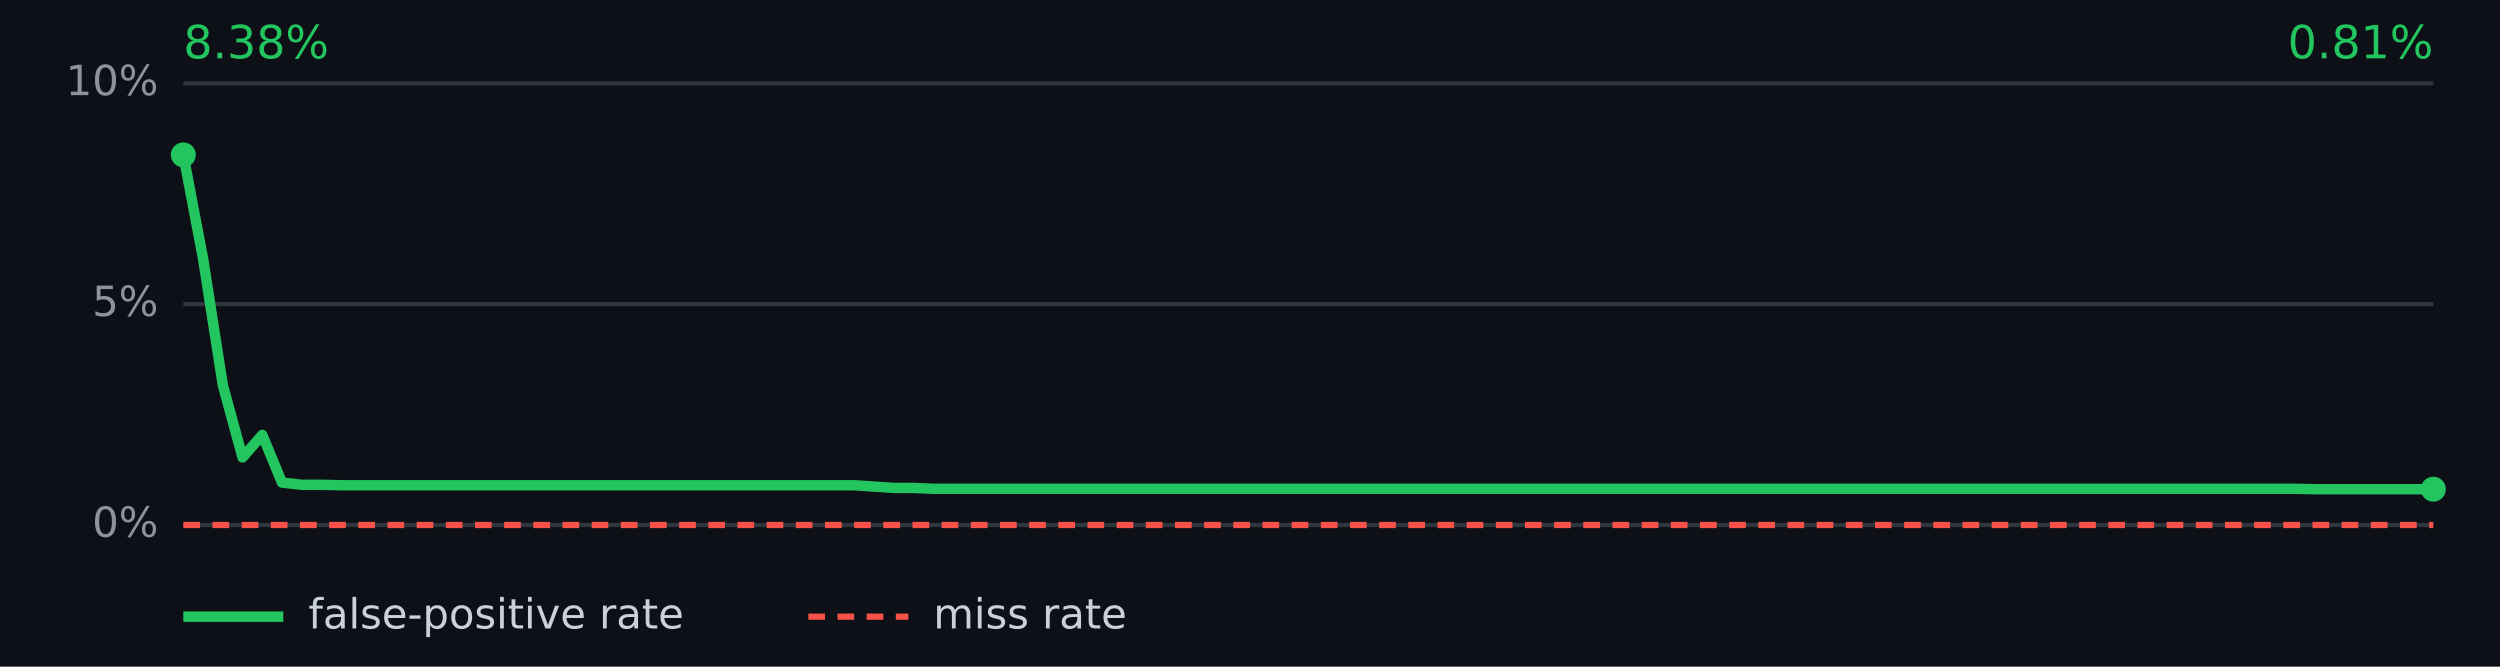
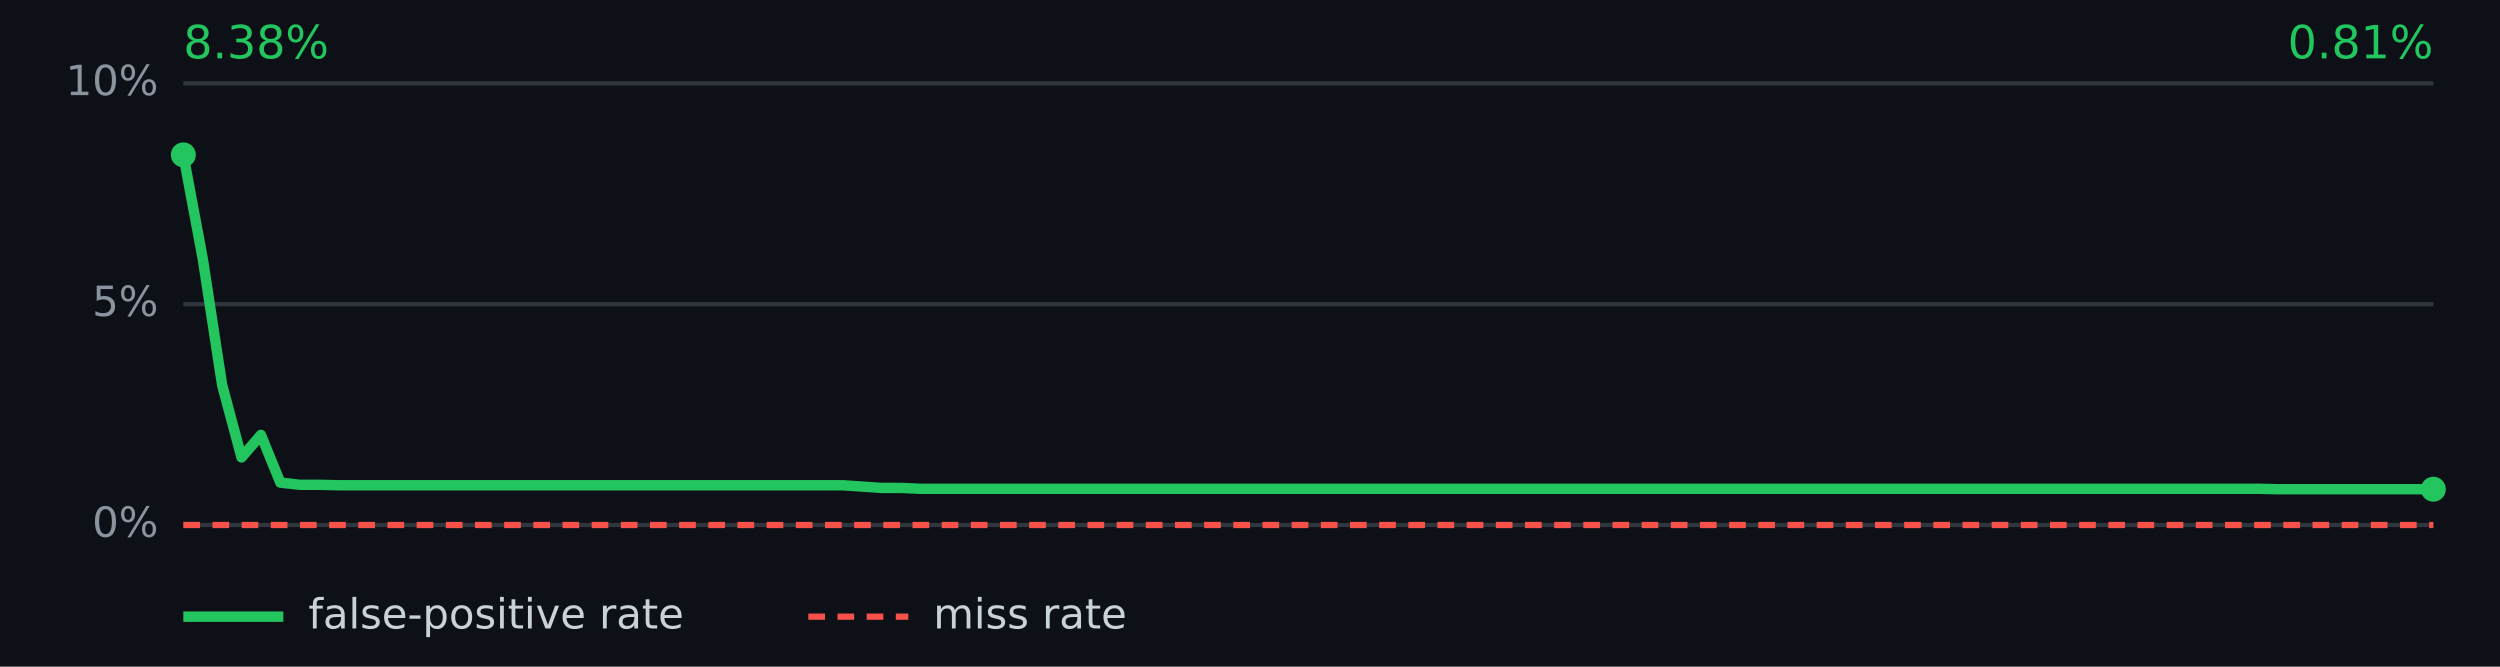
<svg xmlns="http://www.w3.org/2000/svg" width="600" height="160" role="img" aria-label="false-positive rate trend: 8.38% to 0.81%">
  <rect width="100%" height="160" fill="#0d1117" />
  <line x1="44" y1="20.00" x2="584" y2="20.00" stroke="#30363d" stroke-width="1" />
  <text x="38" y="20.00" font-family="Verdana,Geneva,DejaVu Sans,sans-serif" font-size="10" fill="#8b949e" text-anchor="end" dominant-baseline="middle">10%</text>
  <line x1="44" y1="73.00" x2="584" y2="73.00" stroke="#30363d" stroke-width="1" />
  <text x="38" y="73.00" font-family="Verdana,Geneva,DejaVu Sans,sans-serif" font-size="10" fill="#8b949e" text-anchor="end" dominant-baseline="middle">5%</text>
  <line x1="44" y1="126.00" x2="584" y2="126.00" stroke="#30363d" stroke-width="1" />
  <text x="38" y="126.00" font-family="Verdana,Geneva,DejaVu Sans,sans-serif" font-size="10" fill="#8b949e" text-anchor="end" dominant-baseline="middle">0%</text>
-   <polyline points="44.00,126.00 49.09,126.00 54.19,126.00 59.28,126.00 64.38,126.00 69.47,126.00 74.57,126.00 79.66,126.00 84.75,126.00 89.85,126.00 94.94,126.00 100.04,126.00 105.13,126.00 110.23,126.00 115.32,126.00 120.42,126.00 125.51,126.00 130.60,126.00 135.70,126.00 140.79,126.00 145.89,126.00 150.98,126.00 156.08,126.00 161.17,126.00 166.26,126.00 171.36,126.00 176.45,126.00 181.55,126.00 186.64,126.00 191.74,126.00 196.83,126.00 201.92,126.00 207.02,126.00 212.11,126.00 217.21,126.00 222.30,126.00 227.40,126.00 232.49,126.00 237.58,126.00 242.68,126.00 247.77,126.00 252.87,126.00 257.96,126.00 263.06,126.00 268.15,126.00 273.25,126.00 278.34,126.00 283.43,126.00 288.53,126.00 293.62,126.00 298.72,126.00 303.81,126.00 308.91,126.00 314.00,126.00 319.09,126.00 324.19,126.00 329.28,126.00 334.38,126.00 339.47,126.00 344.57,126.00 349.66,126.00 354.75,126.00 359.85,126.00 364.94,126.00 370.04,126.00 375.13,126.00 380.23,126.00 385.32,126.00 390.42,126.00 395.51,126.00 400.60,126.00 405.70,126.00 410.79,126.00 415.89,126.00 420.98,126.00 426.08,126.00 431.17,126.00 436.26,126.00 441.36,126.00 446.45,126.00 451.55,126.00 456.64,126.00 461.74,126.00 466.83,126.00 471.92,126.00 477.02,126.00 482.11,126.00 487.21,126.00 492.30,126.00 497.40,126.00 502.49,126.00 507.58,126.00 512.68,126.00 517.77,126.00 522.87,126.00 527.96,126.00 533.06,126.00 538.15,126.00 543.25,126.00 548.34,126.00 553.43,126.00 558.53,126.00 563.62,126.00 568.72,126.00 573.81,126.00 578.91,126.00 584.00,126.00" fill="none" stroke="#f85149" stroke-width="1.5" stroke-dasharray="4,3" />
-   <polyline points="44.00,37.17 48.74,62.08 53.47,92.40 58.21,109.78 62.95,104.38 67.68,115.82 72.42,116.35 77.16,116.35 81.89,116.46 86.63,116.46 91.37,116.46 96.11,116.46 100.84,116.46 105.58,116.46 110.32,116.46 115.05,116.46 119.79,116.46 124.53,116.46 129.26,116.46 134.00,116.46 138.74,116.46 143.47,116.46 148.21,116.46 152.95,116.46 157.68,116.46 162.42,116.46 167.16,116.46 171.89,116.46 176.63,116.46 181.37,116.46 186.11,116.46 190.84,116.46 195.58,116.46 200.32,116.46 205.05,116.46 209.79,116.78 214.53,117.10 219.26,117.10 224.00,117.31 228.74,117.31 233.47,117.31 238.21,117.31 242.95,117.31 247.68,117.31 252.42,117.31 257.16,117.31 261.89,117.31 266.63,117.31 271.37,117.31 276.11,117.31 280.84,117.31 285.58,117.31 290.32,117.31 295.05,117.31 299.79,117.31 304.53,117.31 309.26,117.31 314.00,117.31 318.74,117.31 323.47,117.31 328.21,117.31 332.95,117.31 337.68,117.31 342.42,117.31 347.16,117.31 351.89,117.31 356.63,117.31 361.37,117.31 366.11,117.31 370.84,117.31 375.58,117.31 380.32,117.31 385.05,117.31 389.79,117.31 394.53,117.31 399.26,117.31 404.00,117.31 408.74,117.31 413.47,117.31 418.21,117.31 422.95,117.31 427.68,117.31 432.42,117.31 437.16,117.31 441.89,117.31 446.63,117.31 451.37,117.31 456.11,117.31 460.84,117.31 465.58,117.31 470.32,117.31 475.05,117.31 479.79,117.31 484.53,117.31 489.26,117.31 494.00,117.31 498.74,117.31 503.47,117.31 508.21,117.31 512.95,117.31 517.68,117.31 522.42,117.31 527.16,117.31 531.89,117.31 536.63,117.31 541.37,117.31 546.11,117.31 550.84,117.31 555.58,117.41 560.32,117.41 565.05,117.41 569.79,117.41 574.53,117.41 579.26,117.41 584.00,117.41" fill="none" stroke="#22c55e" stroke-width="2.5" stroke-linejoin="round" />
+   <polyline points="44.00,126.00 49.00,126.00 54.00,126.00 59.00,126.00 64.00,126.00 69.00,126.00 74.00,126.00 79.00,126.00 84.00,126.00 89.00,126.00 94.00,126.00 99.00,126.00 104.00,126.00 109.00,126.00 114.00,126.00 119.00,126.00 124.00,126.00 129.00,126.00 134.00,126.00 139.00,126.00 144.00,126.00 149.00,126.00 154.00,126.00 159.00,126.00 164.00,126.00 169.00,126.00 174.00,126.00 179.00,126.00 184.00,126.00 189.00,126.00 194.00,126.00 199.00,126.00 204.00,126.00 209.00,126.00 214.00,126.00 219.00,126.00 224.00,126.00 229.00,126.00 234.00,126.00 239.00,126.00 244.00,126.00 249.00,126.00 254.00,126.00 259.00,126.00 264.00,126.00 269.00,126.00 274.00,126.00 279.00,126.00 284.00,126.00 289.00,126.00 294.00,126.00 299.00,126.00 304.00,126.00 309.00,126.00 314.00,126.00 319.00,126.00 324.00,126.00 329.00,126.00 334.00,126.00 339.00,126.00 344.00,126.00 349.00,126.00 354.00,126.00 359.00,126.00 364.00,126.00 369.00,126.00 374.00,126.00 379.00,126.00 384.00,126.00 389.00,126.00 394.00,126.00 399.00,126.00 404.00,126.00 409.00,126.00 414.00,126.00 419.00,126.00 424.00,126.00 429.00,126.00 434.00,126.00 439.00,126.00 444.00,126.00 449.00,126.00 454.00,126.00 459.00,126.00 464.00,126.00 469.00,126.00 474.00,126.00 479.00,126.00 484.00,126.00 489.00,126.00 494.00,126.00 499.00,126.00 504.00,126.00 509.00,126.00 514.00,126.00 519.00,126.00 524.00,126.00 529.00,126.00 534.00,126.00 539.00,126.00 544.00,126.00 549.00,126.00 554.00,126.00 559.00,126.00 564.00,126.00 569.00,126.00 574.00,126.00 579.00,126.00 584.00,126.00" fill="none" stroke="#f85149" stroke-width="1.5" stroke-dasharray="4,3" />
+   <polyline points="44.00,37.17 48.66,62.08 53.31,92.40 57.97,109.78 62.62,104.38 67.28,115.82 71.93,116.35 76.59,116.35 81.24,116.46 85.90,116.46 90.55,116.46 95.21,116.46 99.86,116.46 104.52,116.46 109.17,116.46 113.83,116.46 118.48,116.46 123.14,116.46 127.79,116.46 132.45,116.46 137.10,116.46 141.76,116.46 146.41,116.46 151.07,116.46 155.72,116.46 160.38,116.46 165.03,116.46 169.69,116.46 174.34,116.46 179.00,116.46 183.66,116.46 188.31,116.46 192.97,116.46 197.62,116.46 202.28,116.46 206.93,116.78 211.59,117.10 216.24,117.10 220.90,117.31 225.55,117.31 230.21,117.31 234.86,117.31 239.52,117.31 244.17,117.31 248.83,117.31 253.48,117.31 258.14,117.31 262.79,117.31 267.45,117.31 272.10,117.31 276.76,117.31 281.41,117.31 286.07,117.31 290.72,117.31 295.38,117.31 300.03,117.31 304.69,117.31 309.34,117.31 314.00,117.31 318.66,117.31 323.31,117.31 327.97,117.31 332.62,117.31 337.28,117.31 341.93,117.31 346.59,117.31 351.24,117.31 355.90,117.31 360.55,117.31 365.21,117.31 369.86,117.31 374.52,117.31 379.17,117.31 383.83,117.31 388.48,117.31 393.14,117.31 397.79,117.31 402.45,117.31 407.10,117.31 411.76,117.31 416.41,117.31 421.07,117.31 425.72,117.31 430.38,117.31 435.03,117.31 439.69,117.31 444.34,117.31 449.00,117.31 453.66,117.31 458.31,117.31 462.97,117.31 467.62,117.31 472.28,117.31 476.93,117.31 481.59,117.31 486.24,117.31 490.90,117.31 495.55,117.31 500.21,117.31 504.86,117.31 509.52,117.31 514.17,117.31 518.83,117.31 523.48,117.31 528.14,117.31 532.79,117.31 537.45,117.31 542.10,117.31 546.76,117.41 551.41,117.41 556.07,117.41 560.72,117.41 565.38,117.41 570.03,117.41 574.69,117.41 579.34,117.41 584.00,117.41" fill="none" stroke="#22c55e" stroke-width="2.5" stroke-linejoin="round" />
  <circle cx="44.00" cy="37.17" r="3" fill="#22c55e" />
  <circle cx="584.00" cy="117.41" r="3" fill="#22c55e" />
  <text x="44.00" y="14" font-family="Verdana,Geneva,DejaVu Sans,sans-serif" font-size="11" fill="#22c55e" text-anchor="start">8.38%</text>
  <text x="584.00" y="14" font-family="Verdana,Geneva,DejaVu Sans,sans-serif" font-size="11" fill="#22c55e" text-anchor="end">0.81%</text>
  <line x1="44" y1="148" x2="68" y2="148" stroke="#22c55e" stroke-width="2.5" />
  <text x="74" y="148" font-family="Verdana,Geneva,DejaVu Sans,sans-serif" font-size="10" fill="#c9d1d9" dominant-baseline="middle">false-positive rate</text>
  <line x1="194" y1="148" x2="218" y2="148" stroke="#f85149" stroke-width="1.5" stroke-dasharray="4,3" />
  <text x="224" y="148" font-family="Verdana,Geneva,DejaVu Sans,sans-serif" font-size="10" fill="#c9d1d9" dominant-baseline="middle">miss rate</text>
</svg>
